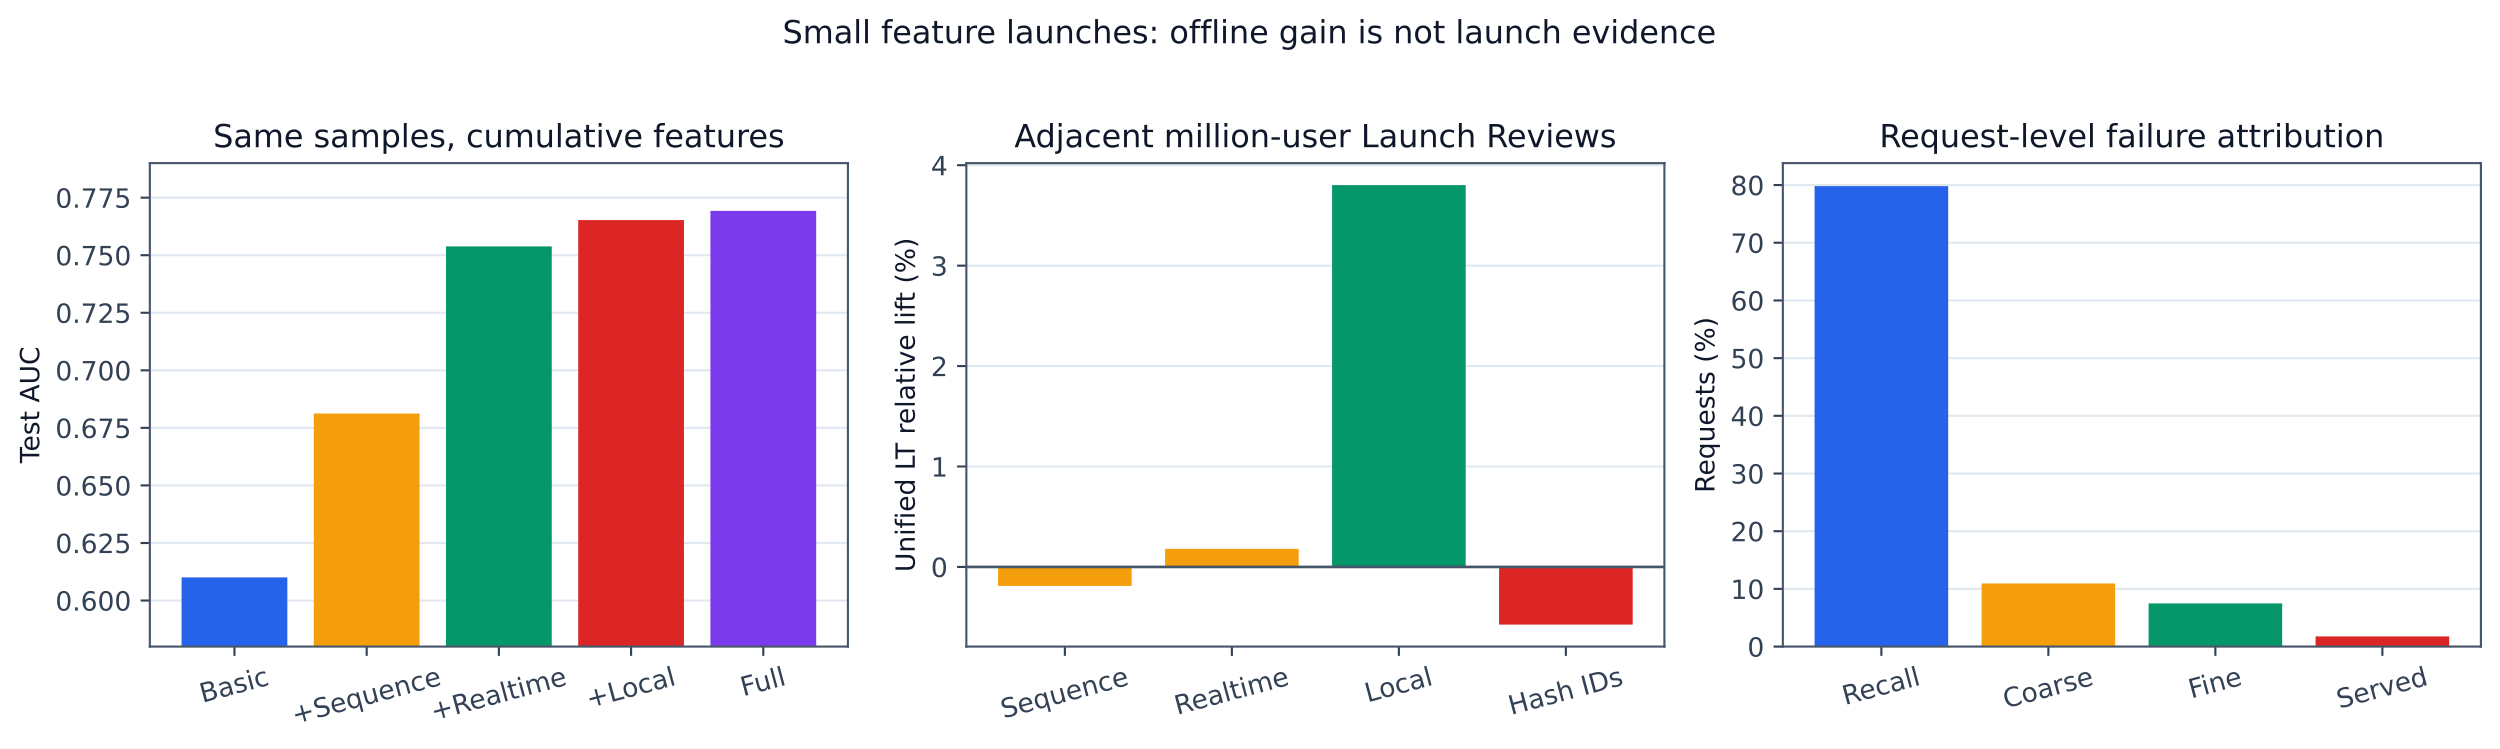
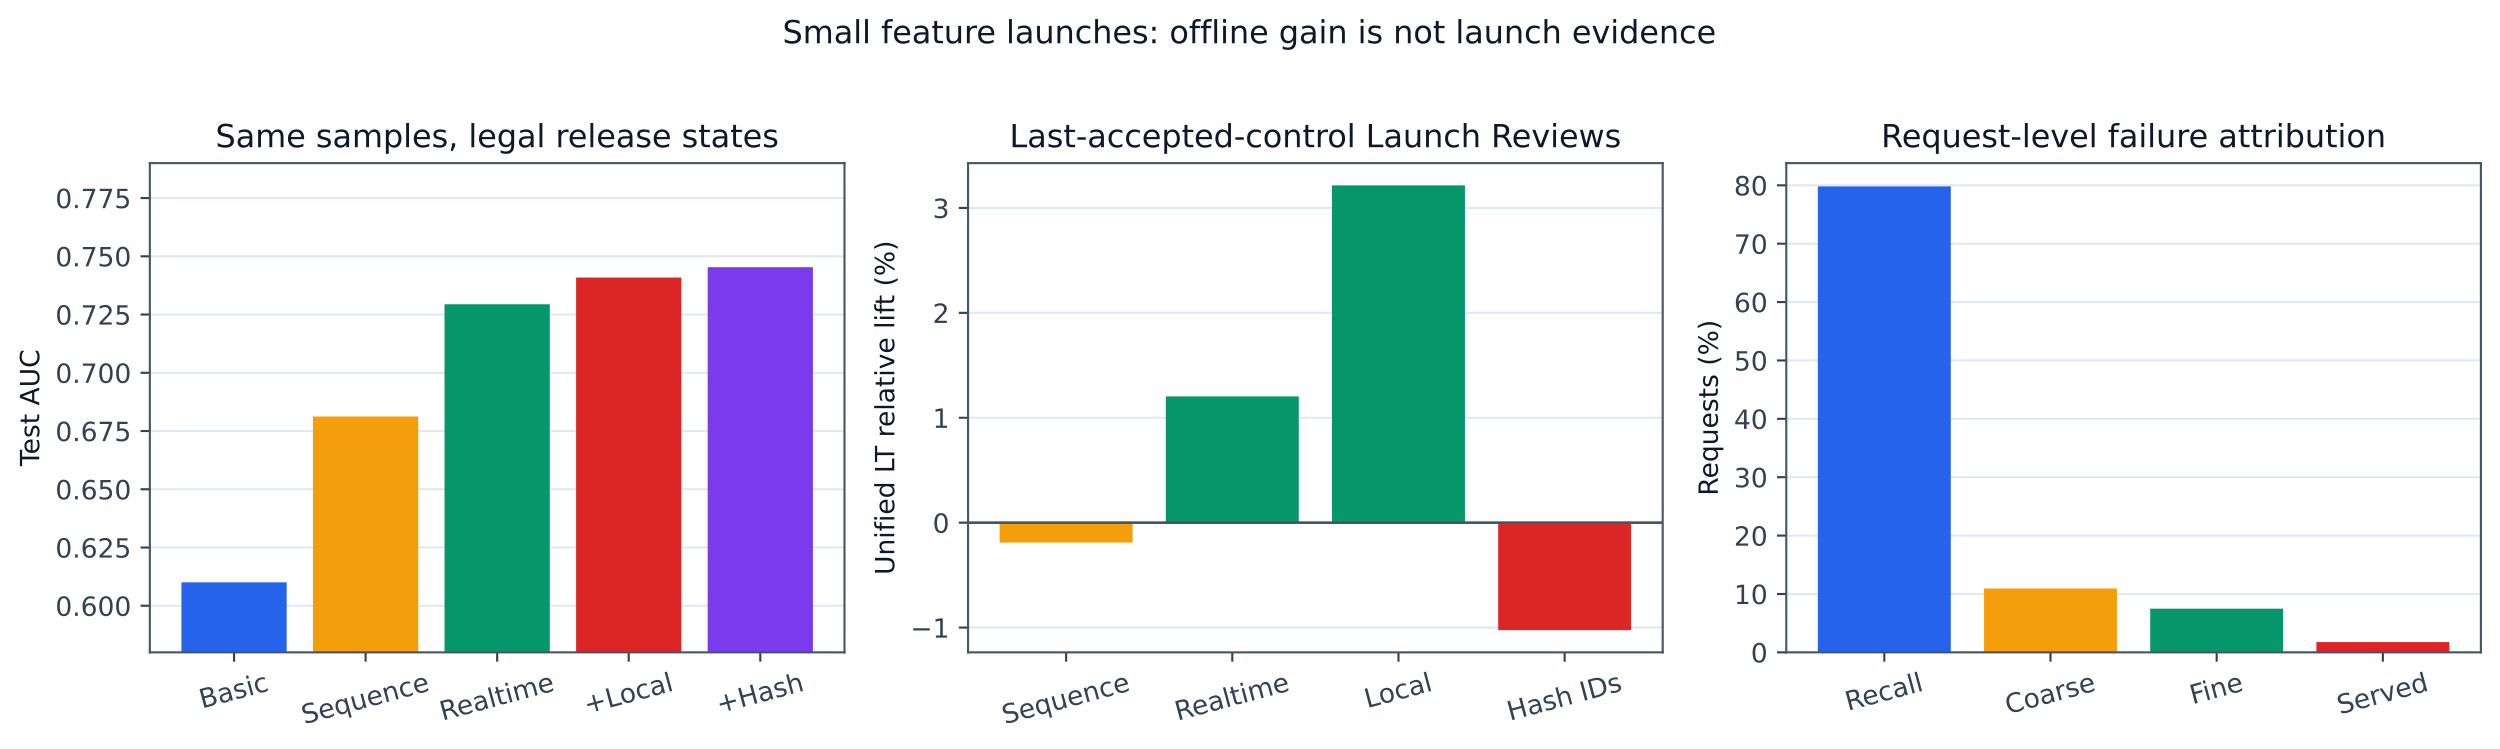
- <svg xmlns="http://www.w3.org/2000/svg" xmlns:xlink="http://www.w3.org/1999/xlink" width="942.716pt" height="282.3pt" viewBox="0 0 942.716 282.3" version="1.1">
+ <svg xmlns="http://www.w3.org/2000/svg" xmlns:xlink="http://www.w3.org/1999/xlink" width="942.716pt" height="282.31pt" viewBox="0 0 942.716 282.31" version="1.1">
  <defs>
    <style type="text/css">*{stroke-linejoin: round; stroke-linecap: butt}</style>
  </defs>
  <g id="figure_1">
    <g id="patch_1">
-       <path d="M 0 282.3 L 942.716 282.3 L 942.716 0 L 0 0 z " style="fill: #ffffff" />
+       <path d="M 0 282.31 L 942.716 282.31 L 942.716 0 L 0 0 z " style="fill: #ffffff" />
    </g>
    <g id="axes_1">
      <g id="patch_2">
-         <path d="M 56.506 243.816 L 319.736 243.816 L 319.736 61.512 L 56.506 61.512 z " style="fill: #ffffff" />
+         <path d="M 56.506 245.994 L 318.446 245.994 L 318.446 61.512 L 56.506 61.512 z " style="fill: #ffffff" />
      </g>
      <g id="matplotlib.axis_1">
        <g id="xtick_1">
          <g id="line2d_1">
            <defs>
              <path id="m2d16d54e33" d="M 0 0 L 0 3.5 " style="stroke: #334155; stroke-width: 0.8" />
            </defs>
            <g>
-               <use xlink:href="#m2d16d54e33" x="88.413" y="243.816" style="fill: #334155; stroke: #334155; stroke-width: 0.8" />
+               <use xlink:href="#m2d16d54e33" x="88.257" y="245.994" style="fill: #334155; stroke: #334155; stroke-width: 0.8" />
            </g>
          </g>
          <g id="text_1">
-             <text style="font-size: 10px; font-family: 'DejaVu Sans'; fill: #334155" transform="translate(76.34065 265.0076) rotate(-15)">Basic</text>
+             <text style="font-size: 10px; font-family: 'DejaVu Sans'; fill: #334155" transform="translate(76.18429 267.1856) rotate(-15)">Basic</text>
          </g>
        </g>
        <g id="xtick_2">
          <g id="line2d_2">
            <g>
-               <use xlink:href="#m2d16d54e33" x="138.267" y="243.816" style="fill: #334155; stroke: #334155; stroke-width: 0.8" />
+               <use xlink:href="#m2d16d54e33" x="137.866" y="245.994" style="fill: #334155; stroke: #334155; stroke-width: 0.8" />
            </g>
          </g>
          <g id="text_2">
-             <text style="font-size: 10px; font-family: 'DejaVu Sans'; fill: #334155" transform="translate(111.1098 273.0917) rotate(-15)">+Sequence</text>
+             <text style="font-size: 10px; font-family: 'DejaVu Sans'; fill: #334155" transform="translate(114.7562 273.1008) rotate(-15)">Sequence</text>
          </g>
        </g>
        <g id="xtick_3">
          <g id="line2d_3">
            <g>
-               <use xlink:href="#m2d16d54e33" x="188.121" y="243.816" style="fill: #334155; stroke: #334155; stroke-width: 0.8" />
+               <use xlink:href="#m2d16d54e33" x="187.476" y="245.994" style="fill: #334155; stroke: #334155; stroke-width: 0.8" />
            </g>
          </g>
          <g id="text_3">
-             <text style="font-size: 10px; font-family: 'DejaVu Sans'; fill: #334155" transform="translate(163.4655 271.7511) rotate(-15)">+Realtime</text>
+             <text style="font-size: 10px; font-family: 'DejaVu Sans'; fill: #334155" transform="translate(166.8676 271.7602) rotate(-15)">Realtime</text>
          </g>
        </g>
        <g id="xtick_4">
          <g id="line2d_4">
            <g>
-               <use xlink:href="#m2d16d54e33" x="237.975" y="243.816" style="fill: #334155; stroke: #334155; stroke-width: 0.8" />
+               <use xlink:href="#m2d16d54e33" x="237.086" y="245.994" style="fill: #334155; stroke: #334155; stroke-width: 0.8" />
            </g>
          </g>
          <g id="text_4">
-             <text style="font-size: 10px; font-family: 'DejaVu Sans'; fill: #334155" transform="translate(222.124 267.0329) rotate(-15)">+Local</text>
+             <text style="font-size: 10px; font-family: 'DejaVu Sans'; fill: #334155" transform="translate(221.2346 269.2108) rotate(-15)">+Local</text>
          </g>
        </g>
        <g id="xtick_5">
          <g id="line2d_5">
            <g>
-               <use xlink:href="#m2d16d54e33" x="287.83" y="243.816" style="fill: #334155; stroke: #334155; stroke-width: 0.8" />
+               <use xlink:href="#m2d16d54e33" x="286.696" y="245.994" style="fill: #334155; stroke: #334155; stroke-width: 0.8" />
            </g>
          </g>
          <g id="text_5">
-             <text style="font-size: 10px; font-family: 'DejaVu Sans'; fill: #334155" transform="translate(280.2874 262.58) rotate(-15)">Full</text>
+             <text style="font-size: 10px; font-family: 'DejaVu Sans'; fill: #334155" transform="translate(271.1946 269.0232) rotate(-15)">+Hash</text>
          </g>
        </g>
      </g>
      <g id="matplotlib.axis_2">
        <g id="ytick_1">
          <g id="line2d_6">
-             <path d="M 56.506 226.454 L 319.736 226.454 " clip-path="url(#p4b0a6338ad)" style="fill: none; stroke: #e2e8f0; stroke-width: 0.8; stroke-linecap: square" />
+             <path d="M 56.506 228.424 L 318.446 228.424 " clip-path="url(#p769c4c5635)" style="fill: none; stroke: #e2e8f0; stroke-width: 0.8; stroke-linecap: square" />
          </g>
          <g id="line2d_7">
            <defs>
              <path id="mf6fff8dffd" d="M 0 0 L -3.5 0 " style="stroke: #334155; stroke-width: 0.8" />
            </defs>
            <g>
-               <use xlink:href="#mf6fff8dffd" x="56.506" y="226.454" style="fill: #334155; stroke: #334155; stroke-width: 0.8" />
+               <use xlink:href="#mf6fff8dffd" x="56.506" y="228.424" style="fill: #334155; stroke: #334155; stroke-width: 0.8" />
            </g>
          </g>
          <g id="text_6">
-             <text style="font-size: 10px; font-family: 'DejaVu Sans'; text-anchor: end; fill: #334155" x="49.506" y="230.253" transform="rotate(-0 49.50625 230.2528)">0.600</text>
+             <text style="font-size: 10px; font-family: 'DejaVu Sans'; text-anchor: end; fill: #334155" x="49.506" y="232.223" transform="rotate(-0 49.50625 232.2233)">0.600</text>
          </g>
        </g>
        <g id="ytick_2">
          <g id="line2d_8">
-             <path d="M 56.506 204.751 L 319.736 204.751 " clip-path="url(#p4b0a6338ad)" style="fill: none; stroke: #e2e8f0; stroke-width: 0.8; stroke-linecap: square" />
+             <path d="M 56.506 206.462 L 318.446 206.462 " clip-path="url(#p769c4c5635)" style="fill: none; stroke: #e2e8f0; stroke-width: 0.8; stroke-linecap: square" />
          </g>
          <g id="line2d_9">
            <g>
-               <use xlink:href="#mf6fff8dffd" x="56.506" y="204.751" style="fill: #334155; stroke: #334155; stroke-width: 0.8" />
+               <use xlink:href="#mf6fff8dffd" x="56.506" y="206.462" style="fill: #334155; stroke: #334155; stroke-width: 0.8" />
            </g>
          </g>
          <g id="text_7">
-             <text style="font-size: 10px; font-family: 'DejaVu Sans'; text-anchor: end; fill: #334155" x="49.506" y="208.55" transform="rotate(-0 49.50625 208.55)">0.625</text>
+             <text style="font-size: 10px; font-family: 'DejaVu Sans'; text-anchor: end; fill: #334155" x="49.506" y="210.261" transform="rotate(-0 49.50625 210.2612)">0.625</text>
          </g>
        </g>
        <g id="ytick_3">
          <g id="line2d_10">
-             <path d="M 56.506 183.048 L 319.736 183.048 " clip-path="url(#p4b0a6338ad)" style="fill: none; stroke: #e2e8f0; stroke-width: 0.8; stroke-linecap: square" />
+             <path d="M 56.506 184.5 L 318.446 184.5 " clip-path="url(#p769c4c5635)" style="fill: none; stroke: #e2e8f0; stroke-width: 0.8; stroke-linecap: square" />
          </g>
          <g id="line2d_11">
            <g>
-               <use xlink:href="#mf6fff8dffd" x="56.506" y="183.048" style="fill: #334155; stroke: #334155; stroke-width: 0.8" />
+               <use xlink:href="#mf6fff8dffd" x="56.506" y="184.5" style="fill: #334155; stroke: #334155; stroke-width: 0.8" />
            </g>
          </g>
          <g id="text_8">
-             <text style="font-size: 10px; font-family: 'DejaVu Sans'; text-anchor: end; fill: #334155" x="49.506" y="186.847" transform="rotate(-0 49.50625 186.8471)">0.650</text>
+             <text style="font-size: 10px; font-family: 'DejaVu Sans'; text-anchor: end; fill: #334155" x="49.506" y="188.299" transform="rotate(-0 49.50625 188.2991)">0.650</text>
          </g>
        </g>
        <g id="ytick_4">
          <g id="line2d_12">
-             <path d="M 56.506 161.345 L 319.736 161.345 " clip-path="url(#p4b0a6338ad)" style="fill: none; stroke: #e2e8f0; stroke-width: 0.8; stroke-linecap: square" />
+             <path d="M 56.506 162.538 L 318.446 162.538 " clip-path="url(#p769c4c5635)" style="fill: none; stroke: #e2e8f0; stroke-width: 0.8; stroke-linecap: square" />
          </g>
          <g id="line2d_13">
            <g>
-               <use xlink:href="#mf6fff8dffd" x="56.506" y="161.345" style="fill: #334155; stroke: #334155; stroke-width: 0.8" />
+               <use xlink:href="#mf6fff8dffd" x="56.506" y="162.538" style="fill: #334155; stroke: #334155; stroke-width: 0.8" />
            </g>
          </g>
          <g id="text_9">
-             <text style="font-size: 10px; font-family: 'DejaVu Sans'; text-anchor: end; fill: #334155" x="49.506" y="165.144" transform="rotate(-0 49.50625 165.1443)">0.675</text>
+             <text style="font-size: 10px; font-family: 'DejaVu Sans'; text-anchor: end; fill: #334155" x="49.506" y="166.337" transform="rotate(-0 49.50625 166.337)">0.675</text>
          </g>
        </g>
        <g id="ytick_5">
          <g id="line2d_14">
-             <path d="M 56.506 139.642 L 319.736 139.642 " clip-path="url(#p4b0a6338ad)" style="fill: none; stroke: #e2e8f0; stroke-width: 0.8; stroke-linecap: square" />
+             <path d="M 56.506 140.576 L 318.446 140.576 " clip-path="url(#p769c4c5635)" style="fill: none; stroke: #e2e8f0; stroke-width: 0.8; stroke-linecap: square" />
          </g>
          <g id="line2d_15">
            <g>
-               <use xlink:href="#mf6fff8dffd" x="56.506" y="139.642" style="fill: #334155; stroke: #334155; stroke-width: 0.8" />
+               <use xlink:href="#mf6fff8dffd" x="56.506" y="140.576" style="fill: #334155; stroke: #334155; stroke-width: 0.8" />
            </g>
          </g>
          <g id="text_10">
-             <text style="font-size: 10px; font-family: 'DejaVu Sans'; text-anchor: end; fill: #334155" x="49.506" y="143.441" transform="rotate(-0 49.50625 143.4414)">0.700</text>
+             <text style="font-size: 10px; font-family: 'DejaVu Sans'; text-anchor: end; fill: #334155" x="49.506" y="144.375" transform="rotate(-0 49.50625 144.3749)">0.700</text>
          </g>
        </g>
        <g id="ytick_6">
          <g id="line2d_16">
-             <path d="M 56.506 117.939 L 319.736 117.939 " clip-path="url(#p4b0a6338ad)" style="fill: none; stroke: #e2e8f0; stroke-width: 0.8; stroke-linecap: square" />
+             <path d="M 56.506 118.614 L 318.446 118.614 " clip-path="url(#p769c4c5635)" style="fill: none; stroke: #e2e8f0; stroke-width: 0.8; stroke-linecap: square" />
          </g>
          <g id="line2d_17">
            <g>
-               <use xlink:href="#mf6fff8dffd" x="56.506" y="117.939" style="fill: #334155; stroke: #334155; stroke-width: 0.8" />
+               <use xlink:href="#mf6fff8dffd" x="56.506" y="118.614" style="fill: #334155; stroke: #334155; stroke-width: 0.8" />
            </g>
          </g>
          <g id="text_11">
-             <text style="font-size: 10px; font-family: 'DejaVu Sans'; text-anchor: end; fill: #334155" x="49.506" y="121.739" transform="rotate(-0 49.50625 121.7386)">0.725</text>
+             <text style="font-size: 10px; font-family: 'DejaVu Sans'; text-anchor: end; fill: #334155" x="49.506" y="122.413" transform="rotate(-0 49.50625 122.4127)">0.725</text>
          </g>
        </g>
        <g id="ytick_7">
          <g id="line2d_18">
-             <path d="M 56.506 96.237 L 319.736 96.237 " clip-path="url(#p4b0a6338ad)" style="fill: none; stroke: #e2e8f0; stroke-width: 0.8; stroke-linecap: square" />
+             <path d="M 56.506 96.651 L 318.446 96.651 " clip-path="url(#p769c4c5635)" style="fill: none; stroke: #e2e8f0; stroke-width: 0.8; stroke-linecap: square" />
          </g>
          <g id="line2d_19">
            <g>
-               <use xlink:href="#mf6fff8dffd" x="56.506" y="96.237" style="fill: #334155; stroke: #334155; stroke-width: 0.8" />
+               <use xlink:href="#mf6fff8dffd" x="56.506" y="96.651" style="fill: #334155; stroke: #334155; stroke-width: 0.8" />
            </g>
          </g>
          <g id="text_12">
-             <text style="font-size: 10px; font-family: 'DejaVu Sans'; text-anchor: end; fill: #334155" x="49.506" y="100.036" transform="rotate(-0 49.50625 100.0358)">0.750</text>
+             <text style="font-size: 10px; font-family: 'DejaVu Sans'; text-anchor: end; fill: #334155" x="49.506" y="100.451" transform="rotate(-0 49.50625 100.4506)">0.750</text>
          </g>
        </g>
        <g id="ytick_8">
          <g id="line2d_20">
-             <path d="M 56.506 74.534 L 319.736 74.534 " clip-path="url(#p4b0a6338ad)" style="fill: none; stroke: #e2e8f0; stroke-width: 0.8; stroke-linecap: square" />
+             <path d="M 56.506 74.689 L 318.446 74.689 " clip-path="url(#p769c4c5635)" style="fill: none; stroke: #e2e8f0; stroke-width: 0.8; stroke-linecap: square" />
          </g>
          <g id="line2d_21">
            <g>
-               <use xlink:href="#mf6fff8dffd" x="56.506" y="74.534" style="fill: #334155; stroke: #334155; stroke-width: 0.8" />
+               <use xlink:href="#mf6fff8dffd" x="56.506" y="74.689" style="fill: #334155; stroke: #334155; stroke-width: 0.8" />
            </g>
          </g>
          <g id="text_13">
-             <text style="font-size: 10px; font-family: 'DejaVu Sans'; text-anchor: end; fill: #334155" x="49.506" y="78.333" transform="rotate(-0 49.50625 78.33292)">0.775</text>
+             <text style="font-size: 10px; font-family: 'DejaVu Sans'; text-anchor: end; fill: #334155" x="49.506" y="78.488" transform="rotate(-0 49.50625 78.48849)">0.775</text>
          </g>
        </g>
        <g id="text_14">
-           <text style="font-size: 10px; font-family: 'DejaVu Sans'; text-anchor: middle; fill: #0f172a" x="14.798" y="152.664" transform="rotate(-90 14.79844 152.6639)">Test AUC</text>
+           <text style="font-size: 10px; font-family: 'DejaVu Sans'; text-anchor: middle; fill: #0f172a" x="14.798" y="153.753" transform="rotate(-90 14.79844 153.7529)">Test AUC</text>
        </g>
      </g>
      <g id="patch_3">
-         <path d="M 68.471 747.322 L 108.355 747.322 L 108.355 217.726 L 68.471 217.726 z " clip-path="url(#p4b0a6338ad)" style="fill: #2563eb" />
+         <path d="M 68.413 755.515 L 108.1 755.515 L 108.1 219.592 L 68.413 219.592 z " clip-path="url(#p769c4c5635)" style="fill: #2563eb" />
      </g>
      <g id="patch_4">
-         <path d="M 118.325 747.322 L 158.209 747.322 L 158.209 155.95 L 118.325 155.95 z " clip-path="url(#p4b0a6338ad)" style="fill: #f59e0b" />
+         <path d="M 118.022 755.515 L 157.71 755.515 L 157.71 157.079 L 118.022 157.079 z " clip-path="url(#p769c4c5635)" style="fill: #f59e0b" />
      </g>
      <g id="patch_5">
-         <path d="M 168.18 747.322 L 208.063 747.322 L 208.063 92.908 L 168.18 92.908 z " clip-path="url(#p4b0a6338ad)" style="fill: #059669" />
+         <path d="M 167.632 755.515 L 207.32 755.515 L 207.32 114.738 L 167.632 114.738 z " clip-path="url(#p769c4c5635)" style="fill: #059669" />
      </g>
      <g id="patch_6">
-         <path d="M 218.034 747.322 L 257.917 747.322 L 257.917 82.984 L 218.034 82.984 z " clip-path="url(#p4b0a6338ad)" style="fill: #dc2626" />
+         <path d="M 217.242 755.515 L 256.93 755.515 L 256.93 104.653 L 217.242 104.653 z " clip-path="url(#p769c4c5635)" style="fill: #dc2626" />
      </g>
      <g id="patch_7">
-         <path d="M 267.888 747.322 L 307.771 747.322 L 307.771 79.511 L 267.888 79.511 z " clip-path="url(#p4b0a6338ad)" style="fill: #7c3aed" />
+         <path d="M 266.852 755.515 L 306.54 755.515 L 306.54 100.762 L 266.852 100.762 z " clip-path="url(#p769c4c5635)" style="fill: #7c3aed" />
      </g>
      <g id="patch_8">
-         <path d="M 56.506 243.816 L 56.506 61.512 " style="fill: none; stroke: #475569; stroke-width: 0.8; stroke-linejoin: miter; stroke-linecap: square" />
+         <path d="M 56.506 245.994 L 56.506 61.512 " style="fill: none; stroke: #475569; stroke-width: 0.8; stroke-linejoin: miter; stroke-linecap: square" />
      </g>
      <g id="patch_9">
-         <path d="M 319.736 243.816 L 319.736 61.512 " style="fill: none; stroke: #475569; stroke-width: 0.8; stroke-linejoin: miter; stroke-linecap: square" />
+         <path d="M 318.446 245.994 L 318.446 61.512 " style="fill: none; stroke: #475569; stroke-width: 0.8; stroke-linejoin: miter; stroke-linecap: square" />
      </g>
      <g id="patch_10">
-         <path d="M 56.506 243.816 L 319.736 243.816 " style="fill: none; stroke: #475569; stroke-width: 0.8; stroke-linejoin: miter; stroke-linecap: square" />
+         <path d="M 56.506 245.994 L 318.446 245.994 " style="fill: none; stroke: #475569; stroke-width: 0.8; stroke-linejoin: miter; stroke-linecap: square" />
      </g>
      <g id="patch_11">
-         <path d="M 56.506 61.512 L 319.736 61.512 " style="fill: none; stroke: #475569; stroke-width: 0.8; stroke-linejoin: miter; stroke-linecap: square" />
+         <path d="M 56.506 61.512 L 318.446 61.512 " style="fill: none; stroke: #475569; stroke-width: 0.8; stroke-linejoin: miter; stroke-linecap: square" />
      </g>
      <g id="text_15">
-         <text style="font-size: 12px; font-family: 'DejaVu Sans'; text-anchor: middle; fill: #0f172a" x="188.121" y="55.512" transform="rotate(-0 188.1213 55.512)">Same samples, cumulative features</text>
+         <text style="font-size: 12px; font-family: 'DejaVu Sans'; text-anchor: middle; fill: #0f172a" x="187.476" y="55.512" transform="rotate(-0 187.4762 55.512)">Same samples, legal release states</text>
      </g>
    </g>
    <g id="axes_2">
      <g id="patch_12">
-         <path d="M 364.396 243.816 L 627.626 243.816 L 627.626 61.512 L 364.396 61.512 z " style="fill: #ffffff" />
+         <path d="M 365.041 245.994 L 626.981 245.994 L 626.981 61.512 L 365.041 61.512 z " style="fill: #ffffff" />
      </g>
      <g id="matplotlib.axis_3">
        <g id="xtick_6">
          <g id="line2d_22">
            <g>
-               <use xlink:href="#m2d16d54e33" x="401.551" y="243.816" style="fill: #334155; stroke: #334155; stroke-width: 0.8" />
+               <use xlink:href="#m2d16d54e33" x="402.014" y="245.994" style="fill: #334155; stroke: #334155; stroke-width: 0.8" />
            </g>
          </g>
          <g id="text_16">
-             <text style="font-size: 10px; font-family: 'DejaVu Sans'; fill: #334155" transform="translate(378.4405 270.9228) rotate(-15)">Sequence</text>
+             <text style="font-size: 10px; font-family: 'DejaVu Sans'; fill: #334155" transform="translate(378.9034 273.1008) rotate(-15)">Sequence</text>
          </g>
        </g>
        <g id="xtick_7">
          <g id="line2d_23">
            <g>
-               <use xlink:href="#m2d16d54e33" x="464.524" y="243.816" style="fill: #334155; stroke: #334155; stroke-width: 0.8" />
+               <use xlink:href="#m2d16d54e33" x="464.679" y="245.994" style="fill: #334155; stroke: #334155; stroke-width: 0.8" />
            </g>
          </g>
          <g id="text_17">
-             <text style="font-size: 10px; font-family: 'DejaVu Sans'; fill: #334155" transform="translate(443.9158 269.5822) rotate(-15)">Realtime</text>
+             <text style="font-size: 10px; font-family: 'DejaVu Sans'; fill: #334155" transform="translate(444.0701 271.7602) rotate(-15)">Realtime</text>
          </g>
        </g>
        <g id="xtick_8">
          <g id="line2d_24">
            <g>
-               <use xlink:href="#m2d16d54e33" x="527.498" y="243.816" style="fill: #334155; stroke: #334155; stroke-width: 0.8" />
+               <use xlink:href="#m2d16d54e33" x="527.344" y="245.994" style="fill: #334155; stroke: #334155; stroke-width: 0.8" />
            </g>
          </g>
          <g id="text_18">
-             <text style="font-size: 10px; font-family: 'DejaVu Sans'; fill: #334155" transform="translate(515.6937 264.864) rotate(-15)">Local</text>
+             <text style="font-size: 10px; font-family: 'DejaVu Sans'; fill: #334155" transform="translate(515.5394 267.042) rotate(-15)">Local</text>
          </g>
        </g>
        <g id="xtick_9">
          <g id="line2d_25">
            <g>
-               <use xlink:href="#m2d16d54e33" x="590.472" y="243.816" style="fill: #334155; stroke: #334155; stroke-width: 0.8" />
+               <use xlink:href="#m2d16d54e33" x="590.009" y="245.994" style="fill: #334155; stroke: #334155; stroke-width: 0.8" />
            </g>
          </g>
          <g id="text_19">
-             <text style="font-size: 10px; font-family: 'DejaVu Sans'; fill: #334155" transform="translate(569.8231 269.6037) rotate(-15)">Hash IDs</text>
+             <text style="font-size: 10px; font-family: 'DejaVu Sans'; fill: #334155" transform="translate(569.3602 271.7816) rotate(-15)">Hash IDs</text>
          </g>
        </g>
      </g>
      <g id="matplotlib.axis_4">
        <g id="ytick_9">
          <g id="line2d_26">
-             <path d="M 364.396 213.781 L 627.626 213.781 " clip-path="url(#p6083c8f95a)" style="fill: none; stroke: #e2e8f0; stroke-width: 0.8; stroke-linecap: square" />
+             <path d="M 365.041 236.66 L 626.981 236.66 " clip-path="url(#pf1197896cd)" style="fill: none; stroke: #e2e8f0; stroke-width: 0.8; stroke-linecap: square" />
          </g>
          <g id="line2d_27">
            <g>
-               <use xlink:href="#mf6fff8dffd" x="364.396" y="213.781" style="fill: #334155; stroke: #334155; stroke-width: 0.8" />
+               <use xlink:href="#mf6fff8dffd" x="365.041" y="236.66" style="fill: #334155; stroke: #334155; stroke-width: 0.8" />
            </g>
          </g>
          <g id="text_20">
-             <text style="font-size: 10px; font-family: 'DejaVu Sans'; text-anchor: end; fill: #334155" x="357.396" y="217.581" transform="rotate(-0 357.3963 217.5806)">0</text>
+             <text style="font-size: 10px; font-family: 'DejaVu Sans'; text-anchor: end; fill: #334155" x="358.041" y="240.459" transform="rotate(-0 358.0412 240.4591)">−1</text>
          </g>
        </g>
        <g id="ytick_10">
          <g id="line2d_28">
-             <path d="M 364.396 175.911 L 627.626 175.911 " clip-path="url(#p6083c8f95a)" style="fill: none; stroke: #e2e8f0; stroke-width: 0.8; stroke-linecap: square" />
+             <path d="M 365.041 197.097 L 626.981 197.097 " clip-path="url(#pf1197896cd)" style="fill: none; stroke: #e2e8f0; stroke-width: 0.8; stroke-linecap: square" />
          </g>
          <g id="line2d_29">
            <g>
-               <use xlink:href="#mf6fff8dffd" x="364.396" y="175.911" style="fill: #334155; stroke: #334155; stroke-width: 0.8" />
+               <use xlink:href="#mf6fff8dffd" x="365.041" y="197.097" style="fill: #334155; stroke: #334155; stroke-width: 0.8" />
            </g>
          </g>
          <g id="text_21">
-             <text style="font-size: 10px; font-family: 'DejaVu Sans'; text-anchor: end; fill: #334155" x="357.396" y="179.71" transform="rotate(-0 357.3963 179.7098)">1</text>
+             <text style="font-size: 10px; font-family: 'DejaVu Sans'; text-anchor: end; fill: #334155" x="358.041" y="200.896" transform="rotate(-0 358.0412 200.8964)">0</text>
          </g>
        </g>
        <g id="ytick_11">
          <g id="line2d_30">
-             <path d="M 364.396 138.04 L 627.626 138.04 " clip-path="url(#p6083c8f95a)" style="fill: none; stroke: #e2e8f0; stroke-width: 0.8; stroke-linecap: square" />
+             <path d="M 365.041 157.535 L 626.981 157.535 " clip-path="url(#pf1197896cd)" style="fill: none; stroke: #e2e8f0; stroke-width: 0.8; stroke-linecap: square" />
          </g>
          <g id="line2d_31">
            <g>
-               <use xlink:href="#mf6fff8dffd" x="364.396" y="138.04" style="fill: #334155; stroke: #334155; stroke-width: 0.8" />
+               <use xlink:href="#mf6fff8dffd" x="365.041" y="157.535" style="fill: #334155; stroke: #334155; stroke-width: 0.8" />
            </g>
          </g>
          <g id="text_22">
-             <text style="font-size: 10px; font-family: 'DejaVu Sans'; text-anchor: end; fill: #334155" x="357.396" y="141.839" transform="rotate(-0 357.3963 141.8389)">2</text>
+             <text style="font-size: 10px; font-family: 'DejaVu Sans'; text-anchor: end; fill: #334155" x="358.041" y="161.334" transform="rotate(-0 358.0412 161.3338)">1</text>
          </g>
        </g>
        <g id="ytick_12">
          <g id="line2d_32">
-             <path d="M 364.396 100.169 L 627.626 100.169 " clip-path="url(#p6083c8f95a)" style="fill: none; stroke: #e2e8f0; stroke-width: 0.8; stroke-linecap: square" />
+             <path d="M 365.041 117.972 L 626.981 117.972 " clip-path="url(#pf1197896cd)" style="fill: none; stroke: #e2e8f0; stroke-width: 0.8; stroke-linecap: square" />
          </g>
          <g id="line2d_33">
            <g>
-               <use xlink:href="#mf6fff8dffd" x="364.396" y="100.169" style="fill: #334155; stroke: #334155; stroke-width: 0.8" />
+               <use xlink:href="#mf6fff8dffd" x="365.041" y="117.972" style="fill: #334155; stroke: #334155; stroke-width: 0.8" />
            </g>
          </g>
          <g id="text_23">
-             <text style="font-size: 10px; font-family: 'DejaVu Sans'; text-anchor: end; fill: #334155" x="357.396" y="103.968" transform="rotate(-0 357.3963 103.9681)">3</text>
+             <text style="font-size: 10px; font-family: 'DejaVu Sans'; text-anchor: end; fill: #334155" x="358.041" y="121.771" transform="rotate(-0 358.0412 121.7711)">2</text>
          </g>
        </g>
        <g id="ytick_13">
          <g id="line2d_34">
-             <path d="M 364.396 62.298 L 627.626 62.298 " clip-path="url(#p6083c8f95a)" style="fill: none; stroke: #e2e8f0; stroke-width: 0.8; stroke-linecap: square" />
+             <path d="M 365.041 78.409 L 626.981 78.409 " clip-path="url(#pf1197896cd)" style="fill: none; stroke: #e2e8f0; stroke-width: 0.8; stroke-linecap: square" />
          </g>
          <g id="line2d_35">
            <g>
-               <use xlink:href="#mf6fff8dffd" x="364.396" y="62.298" style="fill: #334155; stroke: #334155; stroke-width: 0.8" />
+               <use xlink:href="#mf6fff8dffd" x="365.041" y="78.409" style="fill: #334155; stroke: #334155; stroke-width: 0.8" />
            </g>
          </g>
          <g id="text_24">
-             <text style="font-size: 10px; font-family: 'DejaVu Sans'; text-anchor: end; fill: #334155" x="357.396" y="66.097" transform="rotate(-0 357.3963 66.09727)">4</text>
+             <text style="font-size: 10px; font-family: 'DejaVu Sans'; text-anchor: end; fill: #334155" x="358.041" y="82.208" transform="rotate(-0 358.0412 82.20841)">3</text>
          </g>
        </g>
        <g id="text_25">
-           <text style="font-size: 10px; font-family: 'DejaVu Sans'; text-anchor: middle; fill: #0f172a" x="344.954" y="152.664" transform="rotate(-90 344.9541 152.6639)">Unified LT relative lift (%)</text>
+           <text style="font-size: 10px; font-family: 'DejaVu Sans'; text-anchor: middle; fill: #0f172a" x="337.219" y="153.753" transform="rotate(-90 337.2194 153.7529)">Unified LT relative lift (%)</text>
        </g>
      </g>
      <g id="patch_13">
-         <path d="M 376.361 213.781 L 426.74 213.781 L 426.74 220.949 L 376.361 220.949 z " clip-path="url(#p6083c8f95a)" style="fill: #f59e0b" />
+         <path d="M 376.948 197.097 L 427.08 197.097 L 427.08 204.585 L 376.948 204.585 z " clip-path="url(#pf1197896cd)" style="fill: #f59e0b" />
      </g>
      <g id="patch_14">
-         <path d="M 439.335 213.781 L 489.714 213.781 L 489.714 206.962 L 439.335 206.962 z " clip-path="url(#p6083c8f95a)" style="fill: #f59e0b" />
+         <path d="M 439.613 197.097 L 489.745 197.097 L 489.745 149.478 L 439.613 149.478 z " clip-path="url(#pf1197896cd)" style="fill: #059669" />
      </g>
      <g id="patch_15">
-         <path d="M 502.309 213.781 L 552.688 213.781 L 552.688 69.799 L 502.309 69.799 z " clip-path="url(#p6083c8f95a)" style="fill: #059669" />
+         <path d="M 502.278 197.097 L 552.41 197.097 L 552.41 69.898 L 502.278 69.898 z " clip-path="url(#pf1197896cd)" style="fill: #059669" />
      </g>
      <g id="patch_16">
-         <path d="M 565.282 213.781 L 615.661 213.781 L 615.661 235.529 L 565.282 235.529 z " clip-path="url(#p6083c8f95a)" style="fill: #dc2626" />
+         <path d="M 564.943 197.097 L 615.075 197.097 L 615.075 237.608 L 564.943 237.608 z " clip-path="url(#pf1197896cd)" style="fill: #dc2626" />
      </g>
      <g id="line2d_36">
-         <path d="M 364.396 213.781 L 627.626 213.781 " clip-path="url(#p6083c8f95a)" style="fill: none; stroke: #475569; stroke-linecap: square" />
+         <path d="M 365.041 197.097 L 626.981 197.097 " clip-path="url(#pf1197896cd)" style="fill: none; stroke: #475569; stroke-linecap: square" />
      </g>
      <g id="patch_17">
-         <path d="M 364.396 243.816 L 364.396 61.512 " style="fill: none; stroke: #475569; stroke-width: 0.8; stroke-linejoin: miter; stroke-linecap: square" />
+         <path d="M 365.041 245.994 L 365.041 61.512 " style="fill: none; stroke: #475569; stroke-width: 0.8; stroke-linejoin: miter; stroke-linecap: square" />
      </g>
      <g id="patch_18">
-         <path d="M 627.626 243.816 L 627.626 61.512 " style="fill: none; stroke: #475569; stroke-width: 0.8; stroke-linejoin: miter; stroke-linecap: square" />
+         <path d="M 626.981 245.994 L 626.981 61.512 " style="fill: none; stroke: #475569; stroke-width: 0.8; stroke-linejoin: miter; stroke-linecap: square" />
      </g>
      <g id="patch_19">
-         <path d="M 364.396 243.816 L 627.626 243.816 " style="fill: none; stroke: #475569; stroke-width: 0.8; stroke-linejoin: miter; stroke-linecap: square" />
+         <path d="M 365.041 245.994 L 626.981 245.994 " style="fill: none; stroke: #475569; stroke-width: 0.8; stroke-linejoin: miter; stroke-linecap: square" />
      </g>
      <g id="patch_20">
-         <path d="M 364.396 61.512 L 627.626 61.512 " style="fill: none; stroke: #475569; stroke-width: 0.8; stroke-linejoin: miter; stroke-linecap: square" />
+         <path d="M 365.041 61.512 L 626.981 61.512 " style="fill: none; stroke: #475569; stroke-width: 0.8; stroke-linejoin: miter; stroke-linecap: square" />
      </g>
      <g id="text_26">
-         <text style="font-size: 12px; font-family: 'DejaVu Sans'; text-anchor: middle; fill: #0f172a" x="496.011" y="55.512" transform="rotate(-0 496.0113 55.512)">Adjacent million-user Launch Reviews</text>
+         <text style="font-size: 12px; font-family: 'DejaVu Sans'; text-anchor: middle; fill: #0f172a" x="496.011" y="55.512" transform="rotate(-0 496.0113 55.512)">Last-accepted-control Launch Reviews</text>
      </g>
    </g>
    <g id="axes_3">
      <g id="patch_21">
-         <path d="M 672.286 243.816 L 935.516 243.816 L 935.516 61.512 L 672.286 61.512 z " style="fill: #ffffff" />
+         <path d="M 673.576 245.994 L 935.516 245.994 L 935.516 61.512 L 673.576 61.512 z " style="fill: #ffffff" />
      </g>
      <g id="matplotlib.axis_5">
        <g id="xtick_10">
          <g id="line2d_37">
            <g>
-               <use xlink:href="#m2d16d54e33" x="709.441" y="243.816" style="fill: #334155; stroke: #334155; stroke-width: 0.8" />
+               <use xlink:href="#m2d16d54e33" x="710.549" y="245.994" style="fill: #334155; stroke: #334155; stroke-width: 0.8" />
            </g>
          </g>
          <g id="text_27">
-             <text style="font-size: 10px; font-family: 'DejaVu Sans'; fill: #334155" transform="translate(695.746 265.8771) rotate(-15)">Recall</text>
+             <text style="font-size: 10px; font-family: 'DejaVu Sans'; fill: #334155" transform="translate(696.8539 268.055) rotate(-15)">Recall</text>
          </g>
        </g>
        <g id="xtick_11">
          <g id="line2d_38">
            <g>
-               <use xlink:href="#m2d16d54e33" x="772.414" y="243.816" style="fill: #334155; stroke: #334155; stroke-width: 0.8" />
+               <use xlink:href="#m2d16d54e33" x="773.214" y="245.994" style="fill: #334155; stroke: #334155; stroke-width: 0.8" />
            </g>
          </g>
          <g id="text_28">
-             <text style="font-size: 10px; font-family: 'DejaVu Sans'; fill: #334155" transform="translate(756.3683 267.1372) rotate(-15)">Coarse</text>
+             <text style="font-size: 10px; font-family: 'DejaVu Sans'; fill: #334155" transform="translate(757.1676 269.3152) rotate(-15)">Coarse</text>
          </g>
        </g>
        <g id="xtick_12">
          <g id="line2d_39">
            <g>
-               <use xlink:href="#m2d16d54e33" x="835.388" y="243.816" style="fill: #334155; stroke: #334155; stroke-width: 0.8" />
+               <use xlink:href="#m2d16d54e33" x="835.879" y="245.994" style="fill: #334155; stroke: #334155; stroke-width: 0.8" />
            </g>
          </g>
          <g id="text_29">
-             <text style="font-size: 10px; font-family: 'DejaVu Sans'; fill: #334155" transform="translate(826.3004 263.4082) rotate(-15)">Fine</text>
+             <text style="font-size: 10px; font-family: 'DejaVu Sans'; fill: #334155" transform="translate(826.7911 265.5861) rotate(-15)">Fine</text>
          </g>
        </g>
        <g id="xtick_13">
          <g id="line2d_40">
            <g>
-               <use xlink:href="#m2d16d54e33" x="898.362" y="243.816" style="fill: #334155; stroke: #334155; stroke-width: 0.8" />
+               <use xlink:href="#m2d16d54e33" x="898.544" y="245.994" style="fill: #334155; stroke: #334155; stroke-width: 0.8" />
            </g>
          </g>
          <g id="text_30">
-             <text style="font-size: 10px; font-family: 'DejaVu Sans'; fill: #334155" transform="translate(882.1564 267.2225) rotate(-15)">Served</text>
+             <text style="font-size: 10px; font-family: 'DejaVu Sans'; fill: #334155" transform="translate(882.3385 269.4005) rotate(-15)">Served</text>
          </g>
        </g>
      </g>
      <g id="matplotlib.axis_6">
        <g id="ytick_14">
          <g id="line2d_41">
-             <path d="M 672.286 243.816 L 935.516 243.816 " clip-path="url(#pe377d8a685)" style="fill: none; stroke: #e2e8f0; stroke-width: 0.8; stroke-linecap: square" />
+             <path d="M 673.576 245.994 L 935.516 245.994 " clip-path="url(#p5058174bd4)" style="fill: none; stroke: #e2e8f0; stroke-width: 0.8; stroke-linecap: square" />
          </g>
          <g id="line2d_42">
            <g>
-               <use xlink:href="#mf6fff8dffd" x="672.286" y="243.816" style="fill: #334155; stroke: #334155; stroke-width: 0.8" />
+               <use xlink:href="#mf6fff8dffd" x="673.576" y="245.994" style="fill: #334155; stroke: #334155; stroke-width: 0.8" />
            </g>
          </g>
          <g id="text_31">
-             <text style="font-size: 10px; font-family: 'DejaVu Sans'; text-anchor: end; fill: #334155" x="665.286" y="247.615" transform="rotate(-0 665.2862 247.6151)">0</text>
+             <text style="font-size: 10px; font-family: 'DejaVu Sans'; text-anchor: end; fill: #334155" x="666.576" y="249.793" transform="rotate(-0 666.5762 249.793)">0</text>
          </g>
        </g>
        <g id="ytick_15">
          <g id="line2d_43">
-             <path d="M 672.286 222.062 L 935.516 222.062 " clip-path="url(#pe377d8a685)" style="fill: none; stroke: #e2e8f0; stroke-width: 0.8; stroke-linecap: square" />
+             <path d="M 673.576 223.98 L 935.516 223.98 " clip-path="url(#p5058174bd4)" style="fill: none; stroke: #e2e8f0; stroke-width: 0.8; stroke-linecap: square" />
          </g>
          <g id="line2d_44">
            <g>
-               <use xlink:href="#mf6fff8dffd" x="672.286" y="222.062" style="fill: #334155; stroke: #334155; stroke-width: 0.8" />
+               <use xlink:href="#mf6fff8dffd" x="673.576" y="223.98" style="fill: #334155; stroke: #334155; stroke-width: 0.8" />
            </g>
          </g>
          <g id="text_32">
-             <text style="font-size: 10px; font-family: 'DejaVu Sans'; text-anchor: end; fill: #334155" x="665.286" y="225.861" transform="rotate(-0 665.2862 225.8609)">10</text>
+             <text style="font-size: 10px; font-family: 'DejaVu Sans'; text-anchor: end; fill: #334155" x="666.576" y="227.779" transform="rotate(-0 666.5762 227.779)">10</text>
          </g>
        </g>
        <g id="ytick_16">
          <g id="line2d_45">
-             <path d="M 672.286 200.308 L 935.516 200.308 " clip-path="url(#pe377d8a685)" style="fill: none; stroke: #e2e8f0; stroke-width: 0.8; stroke-linecap: square" />
+             <path d="M 673.576 201.966 L 935.516 201.966 " clip-path="url(#p5058174bd4)" style="fill: none; stroke: #e2e8f0; stroke-width: 0.8; stroke-linecap: square" />
          </g>
          <g id="line2d_46">
            <g>
-               <use xlink:href="#mf6fff8dffd" x="672.286" y="200.308" style="fill: #334155; stroke: #334155; stroke-width: 0.8" />
+               <use xlink:href="#mf6fff8dffd" x="673.576" y="201.966" style="fill: #334155; stroke: #334155; stroke-width: 0.8" />
            </g>
          </g>
          <g id="text_33">
-             <text style="font-size: 10px; font-family: 'DejaVu Sans'; text-anchor: end; fill: #334155" x="665.286" y="204.107" transform="rotate(-0 665.2862 204.1068)">20</text>
+             <text style="font-size: 10px; font-family: 'DejaVu Sans'; text-anchor: end; fill: #334155" x="666.576" y="205.765" transform="rotate(-0 666.5762 205.7649)">20</text>
          </g>
        </g>
        <g id="ytick_17">
          <g id="line2d_47">
-             <path d="M 672.286 178.553 L 935.516 178.553 " clip-path="url(#pe377d8a685)" style="fill: none; stroke: #e2e8f0; stroke-width: 0.8; stroke-linecap: square" />
+             <path d="M 673.576 179.952 L 935.516 179.952 " clip-path="url(#p5058174bd4)" style="fill: none; stroke: #e2e8f0; stroke-width: 0.8; stroke-linecap: square" />
          </g>
          <g id="line2d_48">
            <g>
-               <use xlink:href="#mf6fff8dffd" x="672.286" y="178.553" style="fill: #334155; stroke: #334155; stroke-width: 0.8" />
+               <use xlink:href="#mf6fff8dffd" x="673.576" y="179.952" style="fill: #334155; stroke: #334155; stroke-width: 0.8" />
            </g>
          </g>
          <g id="text_34">
-             <text style="font-size: 10px; font-family: 'DejaVu Sans'; text-anchor: end; fill: #334155" x="665.286" y="182.353" transform="rotate(-0 665.2862 182.3526)">30</text>
+             <text style="font-size: 10px; font-family: 'DejaVu Sans'; text-anchor: end; fill: #334155" x="666.576" y="183.751" transform="rotate(-0 666.5762 183.7509)">30</text>
          </g>
        </g>
        <g id="ytick_18">
          <g id="line2d_49">
-             <path d="M 672.286 156.799 L 935.516 156.799 " clip-path="url(#pe377d8a685)" style="fill: none; stroke: #e2e8f0; stroke-width: 0.8; stroke-linecap: square" />
+             <path d="M 673.576 157.938 L 935.516 157.938 " clip-path="url(#p5058174bd4)" style="fill: none; stroke: #e2e8f0; stroke-width: 0.8; stroke-linecap: square" />
          </g>
          <g id="line2d_50">
            <g>
-               <use xlink:href="#mf6fff8dffd" x="672.286" y="156.799" style="fill: #334155; stroke: #334155; stroke-width: 0.8" />
+               <use xlink:href="#mf6fff8dffd" x="673.576" y="157.938" style="fill: #334155; stroke: #334155; stroke-width: 0.8" />
            </g>
          </g>
          <g id="text_35">
-             <text style="font-size: 10px; font-family: 'DejaVu Sans'; text-anchor: end; fill: #334155" x="665.286" y="160.598" transform="rotate(-0 665.2862 160.5985)">40</text>
+             <text style="font-size: 10px; font-family: 'DejaVu Sans'; text-anchor: end; fill: #334155" x="666.576" y="161.737" transform="rotate(-0 666.5762 161.7369)">40</text>
          </g>
        </g>
        <g id="ytick_19">
          <g id="line2d_51">
-             <path d="M 672.286 135.045 L 935.516 135.045 " clip-path="url(#pe377d8a685)" style="fill: none; stroke: #e2e8f0; stroke-width: 0.8; stroke-linecap: square" />
+             <path d="M 673.576 135.924 L 935.516 135.924 " clip-path="url(#p5058174bd4)" style="fill: none; stroke: #e2e8f0; stroke-width: 0.8; stroke-linecap: square" />
          </g>
          <g id="line2d_52">
            <g>
-               <use xlink:href="#mf6fff8dffd" x="672.286" y="135.045" style="fill: #334155; stroke: #334155; stroke-width: 0.8" />
+               <use xlink:href="#mf6fff8dffd" x="673.576" y="135.924" style="fill: #334155; stroke: #334155; stroke-width: 0.8" />
            </g>
          </g>
          <g id="text_36">
-             <text style="font-size: 10px; font-family: 'DejaVu Sans'; text-anchor: end; fill: #334155" x="665.286" y="138.844" transform="rotate(-0 665.2862 138.8443)">50</text>
+             <text style="font-size: 10px; font-family: 'DejaVu Sans'; text-anchor: end; fill: #334155" x="666.576" y="139.723" transform="rotate(-0 666.5762 139.7228)">50</text>
          </g>
        </g>
        <g id="ytick_20">
          <g id="line2d_53">
-             <path d="M 672.286 113.291 L 935.516 113.291 " clip-path="url(#pe377d8a685)" style="fill: none; stroke: #e2e8f0; stroke-width: 0.8; stroke-linecap: square" />
+             <path d="M 673.576 113.91 L 935.516 113.91 " clip-path="url(#p5058174bd4)" style="fill: none; stroke: #e2e8f0; stroke-width: 0.8; stroke-linecap: square" />
          </g>
          <g id="line2d_54">
            <g>
-               <use xlink:href="#mf6fff8dffd" x="672.286" y="113.291" style="fill: #334155; stroke: #334155; stroke-width: 0.8" />
+               <use xlink:href="#mf6fff8dffd" x="673.576" y="113.91" style="fill: #334155; stroke: #334155; stroke-width: 0.8" />
            </g>
          </g>
          <g id="text_37">
-             <text style="font-size: 10px; font-family: 'DejaVu Sans'; text-anchor: end; fill: #334155" x="665.286" y="117.09" transform="rotate(-0 665.2862 117.0902)">60</text>
+             <text style="font-size: 10px; font-family: 'DejaVu Sans'; text-anchor: end; fill: #334155" x="666.576" y="117.709" transform="rotate(-0 666.5762 117.7088)">60</text>
          </g>
        </g>
        <g id="ytick_21">
          <g id="line2d_55">
-             <path d="M 672.286 91.537 L 935.516 91.537 " clip-path="url(#pe377d8a685)" style="fill: none; stroke: #e2e8f0; stroke-width: 0.8; stroke-linecap: square" />
+             <path d="M 673.576 91.896 L 935.516 91.896 " clip-path="url(#p5058174bd4)" style="fill: none; stroke: #e2e8f0; stroke-width: 0.8; stroke-linecap: square" />
          </g>
          <g id="line2d_56">
            <g>
-               <use xlink:href="#mf6fff8dffd" x="672.286" y="91.537" style="fill: #334155; stroke: #334155; stroke-width: 0.8" />
+               <use xlink:href="#mf6fff8dffd" x="673.576" y="91.896" style="fill: #334155; stroke: #334155; stroke-width: 0.8" />
            </g>
          </g>
          <g id="text_38">
-             <text style="font-size: 10px; font-family: 'DejaVu Sans'; text-anchor: end; fill: #334155" x="665.286" y="95.336" transform="rotate(-0 665.2862 95.33604)">70</text>
+             <text style="font-size: 10px; font-family: 'DejaVu Sans'; text-anchor: end; fill: #334155" x="666.576" y="95.695" transform="rotate(-0 666.5762 95.69475)">70</text>
          </g>
        </g>
        <g id="ytick_22">
          <g id="line2d_57">
-             <path d="M 672.286 69.783 L 935.516 69.783 " clip-path="url(#pe377d8a685)" style="fill: none; stroke: #e2e8f0; stroke-width: 0.8; stroke-linecap: square" />
+             <path d="M 673.576 69.881 L 935.516 69.881 " clip-path="url(#p5058174bd4)" style="fill: none; stroke: #e2e8f0; stroke-width: 0.8; stroke-linecap: square" />
          </g>
          <g id="line2d_58">
            <g>
-               <use xlink:href="#mf6fff8dffd" x="672.286" y="69.783" style="fill: #334155; stroke: #334155; stroke-width: 0.8" />
+               <use xlink:href="#mf6fff8dffd" x="673.576" y="69.881" style="fill: #334155; stroke: #334155; stroke-width: 0.8" />
            </g>
          </g>
          <g id="text_39">
-             <text style="font-size: 10px; font-family: 'DejaVu Sans'; text-anchor: end; fill: #334155" x="665.286" y="73.582" transform="rotate(-0 665.2862 73.5819)">80</text>
+             <text style="font-size: 10px; font-family: 'DejaVu Sans'; text-anchor: end; fill: #334155" x="666.576" y="73.681" transform="rotate(-0 666.5762 73.68071)">80</text>
          </g>
        </g>
        <g id="text_40">
-           <text style="font-size: 10px; font-family: 'DejaVu Sans'; text-anchor: middle; fill: #0f172a" x="646.482" y="152.664" transform="rotate(-90 646.4816 152.6639)">Requests (%)</text>
+           <text style="font-size: 10px; font-family: 'DejaVu Sans'; text-anchor: middle; fill: #0f172a" x="647.772" y="153.753" transform="rotate(-90 647.7716 153.7529)">Requests (%)</text>
        </g>
      </g>
      <g id="patch_22">
-         <path d="M 684.251 243.816 L 734.63 243.816 L 734.63 70.193 L 684.251 70.193 z " clip-path="url(#pe377d8a685)" style="fill: #2563eb" />
+         <path d="M 685.483 245.994 L 735.615 245.994 L 735.615 70.297 L 685.483 70.297 z " clip-path="url(#p5058174bd4)" style="fill: #2563eb" />
      </g>
      <g id="patch_23">
-         <path d="M 747.225 243.816 L 797.604 243.816 L 797.604 220.009 L 747.225 220.009 z " clip-path="url(#pe377d8a685)" style="fill: #f59e0b" />
+         <path d="M 748.148 245.994 L 798.28 245.994 L 798.28 221.903 L 748.148 221.903 z " clip-path="url(#p5058174bd4)" style="fill: #f59e0b" />
      </g>
      <g id="patch_24">
-         <path d="M 810.199 243.816 L 860.578 243.816 L 860.578 227.534 L 810.199 227.534 z " clip-path="url(#pe377d8a685)" style="fill: #059669" />
+         <path d="M 810.813 245.994 L 860.945 245.994 L 860.945 229.518 L 810.813 229.518 z " clip-path="url(#p5058174bd4)" style="fill: #059669" />
      </g>
      <g id="patch_25">
-         <path d="M 873.172 243.816 L 923.551 243.816 L 923.551 239.985 L 873.172 239.985 z " clip-path="url(#pe377d8a685)" style="fill: #dc2626" />
+         <path d="M 873.478 245.994 L 923.61 245.994 L 923.61 242.117 L 873.478 242.117 z " clip-path="url(#p5058174bd4)" style="fill: #dc2626" />
      </g>
      <g id="patch_26">
-         <path d="M 672.286 243.816 L 672.286 61.512 " style="fill: none; stroke: #475569; stroke-width: 0.8; stroke-linejoin: miter; stroke-linecap: square" />
+         <path d="M 673.576 245.994 L 673.576 61.512 " style="fill: none; stroke: #475569; stroke-width: 0.8; stroke-linejoin: miter; stroke-linecap: square" />
      </g>
      <g id="patch_27">
-         <path d="M 935.516 243.816 L 935.516 61.512 " style="fill: none; stroke: #475569; stroke-width: 0.8; stroke-linejoin: miter; stroke-linecap: square" />
+         <path d="M 935.516 245.994 L 935.516 61.512 " style="fill: none; stroke: #475569; stroke-width: 0.8; stroke-linejoin: miter; stroke-linecap: square" />
      </g>
      <g id="patch_28">
-         <path d="M 672.286 243.816 L 935.516 243.816 " style="fill: none; stroke: #475569; stroke-width: 0.8; stroke-linejoin: miter; stroke-linecap: square" />
+         <path d="M 673.576 245.994 L 935.516 245.994 " style="fill: none; stroke: #475569; stroke-width: 0.8; stroke-linejoin: miter; stroke-linecap: square" />
      </g>
      <g id="patch_29">
-         <path d="M 672.286 61.512 L 935.516 61.512 " style="fill: none; stroke: #475569; stroke-width: 0.8; stroke-linejoin: miter; stroke-linecap: square" />
+         <path d="M 673.576 61.512 L 935.516 61.512 " style="fill: none; stroke: #475569; stroke-width: 0.8; stroke-linejoin: miter; stroke-linecap: square" />
      </g>
      <g id="text_41">
-         <text style="font-size: 12px; font-family: 'DejaVu Sans'; text-anchor: middle; fill: #0f172a" x="803.901" y="55.512" transform="rotate(-0 803.9013 55.512)">Request-level failure attribution</text>
+         <text style="font-size: 12px; font-family: 'DejaVu Sans'; text-anchor: middle; fill: #0f172a" x="804.546" y="55.512" transform="rotate(-0 804.5462 55.512)">Request-level failure attribution</text>
      </g>
    </g>
    <g id="text_42">
      <text style="font-size: 12px; font-family: 'DejaVu Sans'; text-anchor: middle; fill: #0f172a" x="471.116" y="16.318" transform="rotate(-0 471.1162 16.31812)">Small feature launches: offline gain is not launch evidence</text>
    </g>
  </g>
  <defs>
-     <clipPath id="p4b0a6338ad">
-       <rect x="56.506" y="61.512" width="263.23" height="182.304" />
+     <clipPath id="p769c4c5635">
+       <rect x="56.506" y="61.512" width="261.94" height="184.482" />
    </clipPath>
-     <clipPath id="p6083c8f95a">
-       <rect x="364.396" y="61.512" width="263.23" height="182.304" />
+     <clipPath id="pf1197896cd">
+       <rect x="365.041" y="61.512" width="261.94" height="184.482" />
    </clipPath>
-     <clipPath id="pe377d8a685">
-       <rect x="672.286" y="61.512" width="263.23" height="182.304" />
+     <clipPath id="p5058174bd4">
+       <rect x="673.576" y="61.512" width="261.94" height="184.482" />
    </clipPath>
  </defs>
</svg>
